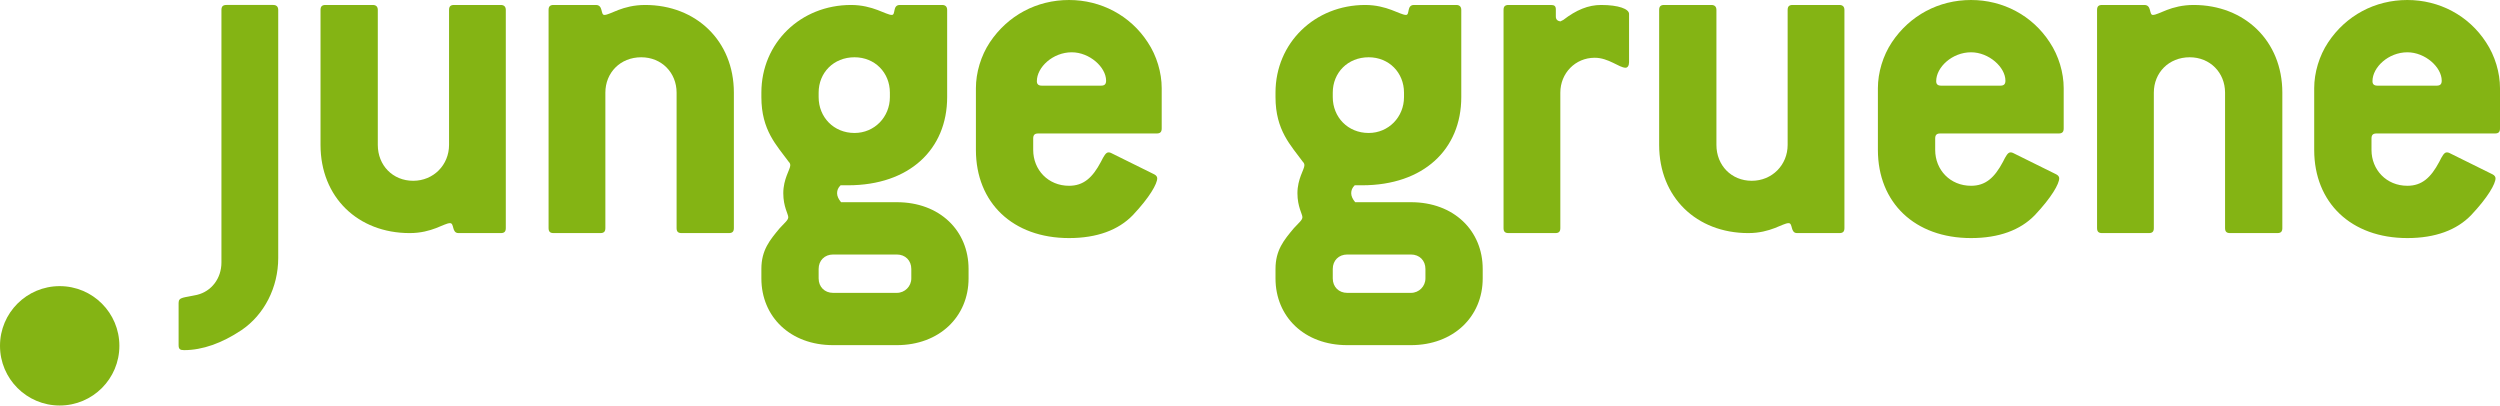
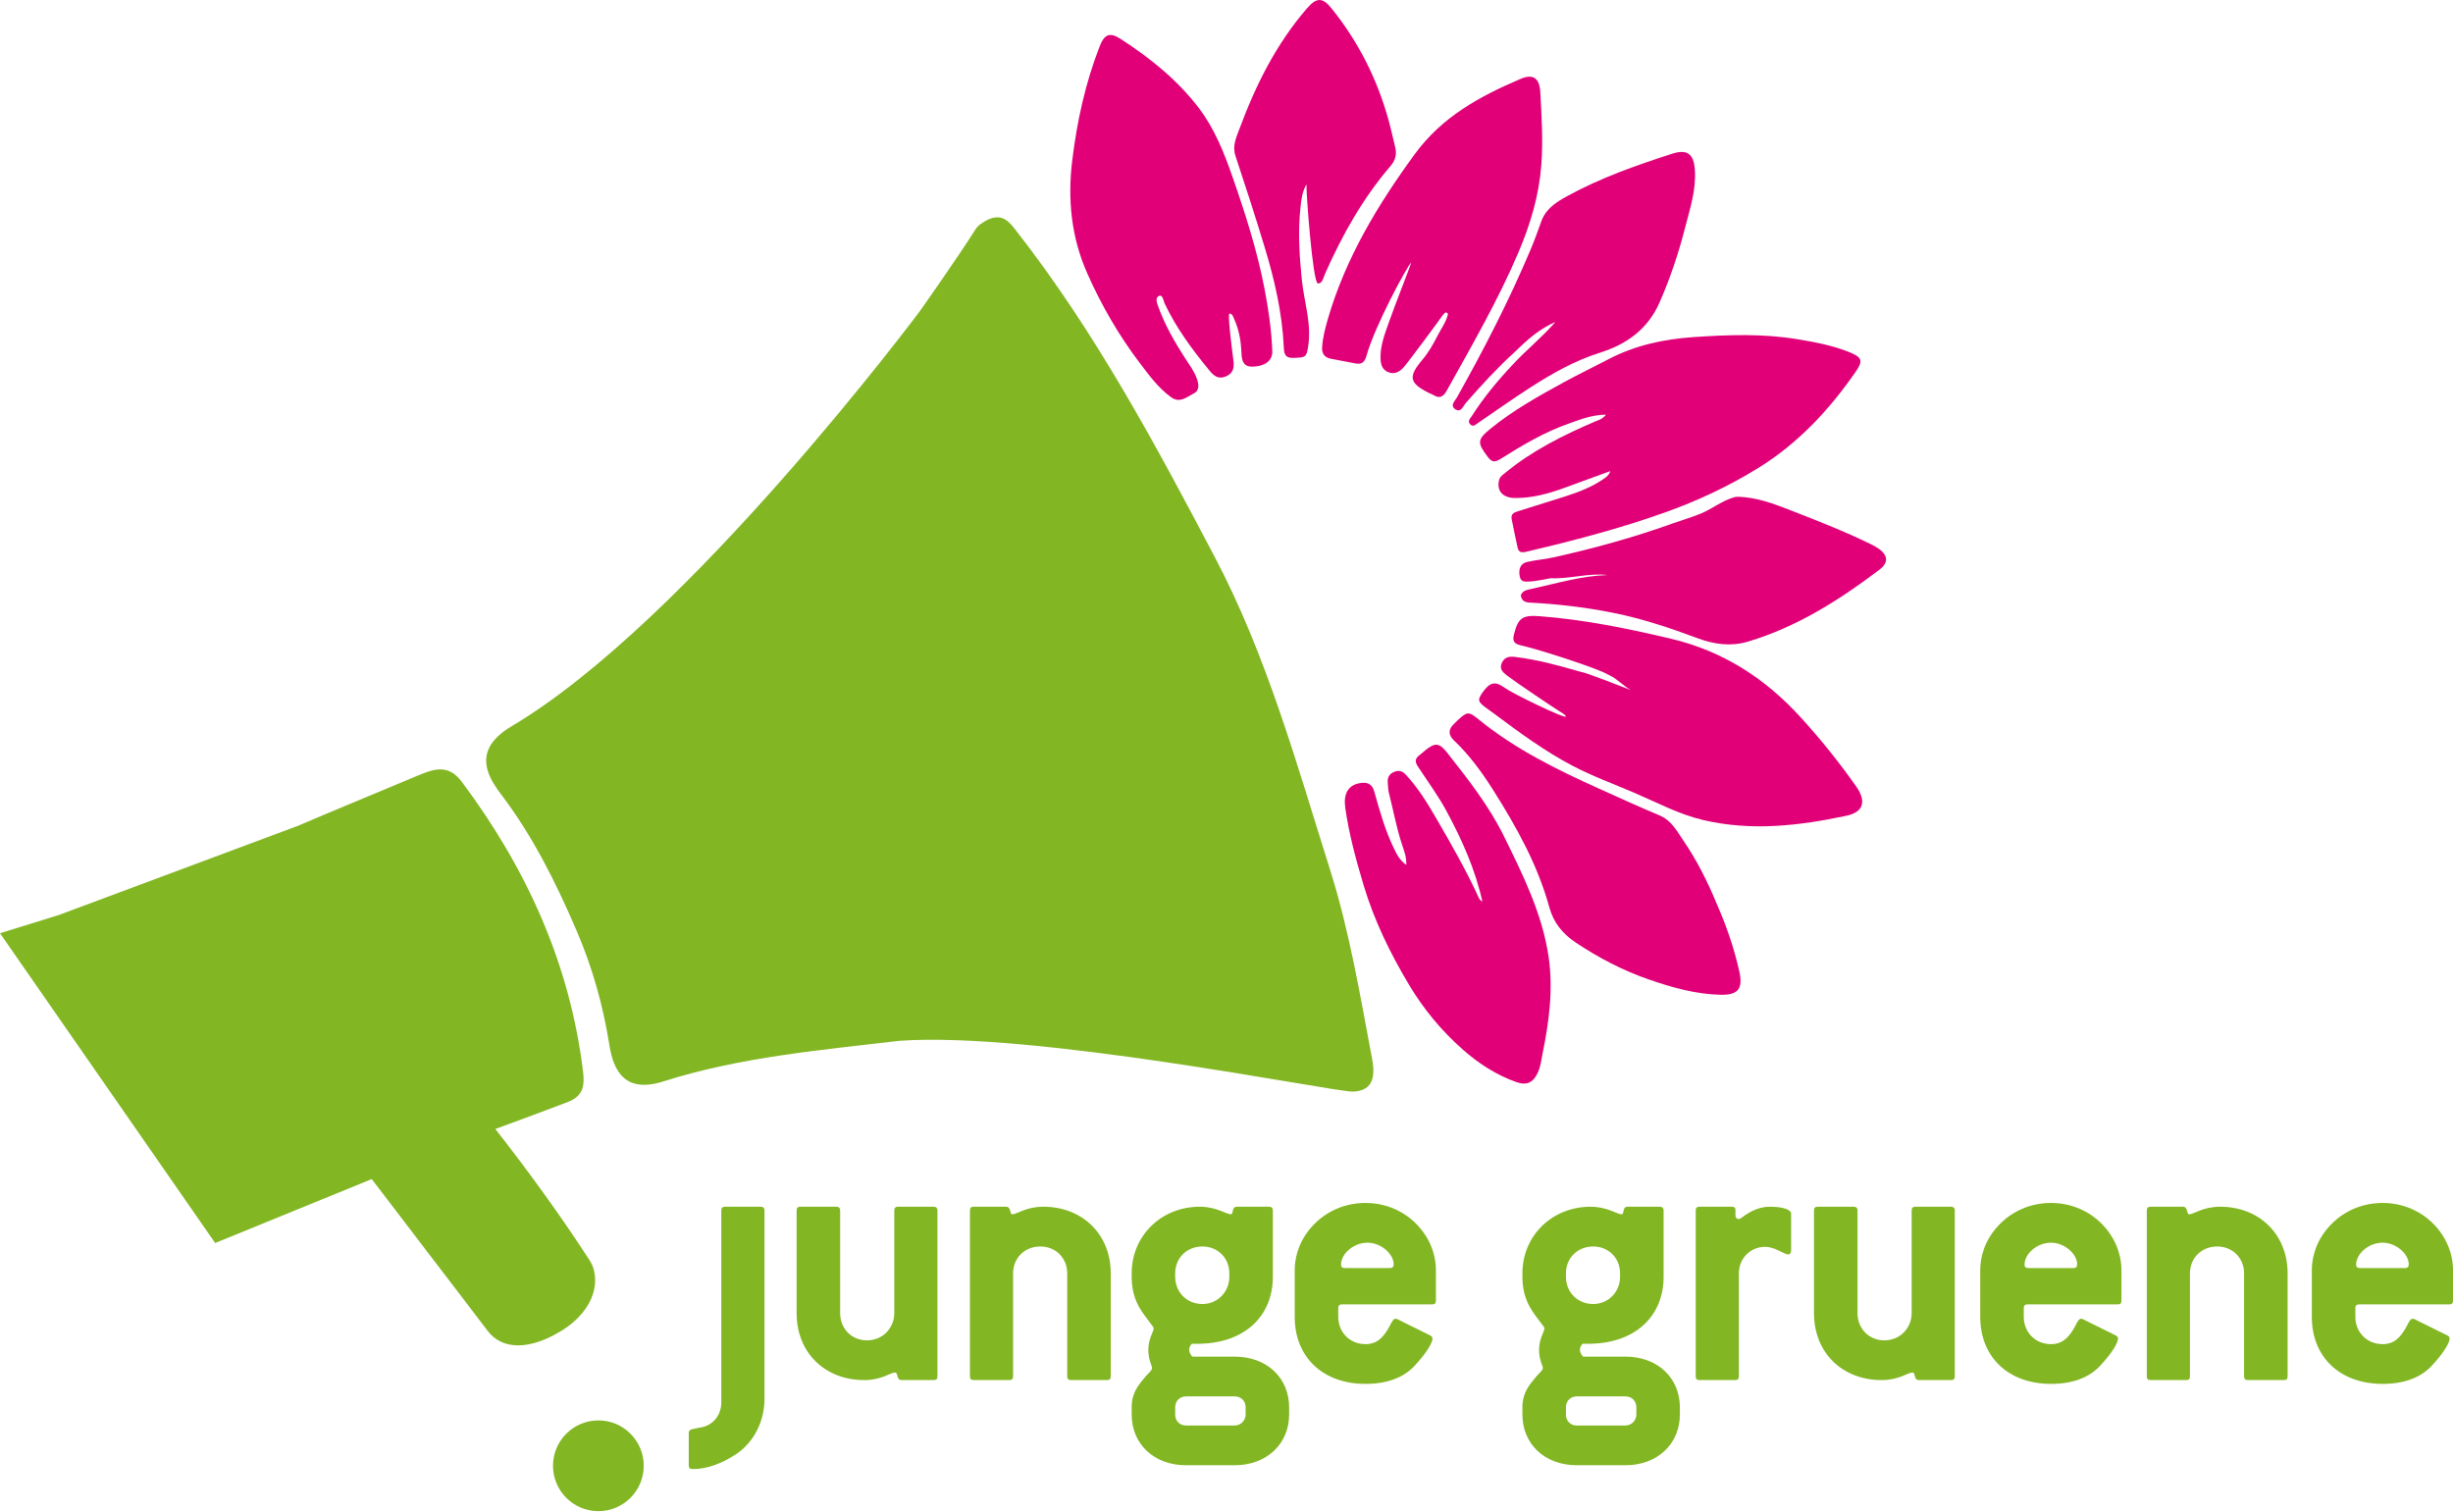
- <svg xmlns="http://www.w3.org/2000/svg" version="1.1" id="svg66" xml:space="preserve" width="199.45" height="32.352" viewBox="0 0 199.45 32.352">
-   <defs id="defs70">
-     <clipPath clipPathUnits="userSpaceOnUse" id="clipPath80">
-       <path d="M 0,53.505 H 205.125 V 0 H 0 Z" id="path78" />
-     </clipPath>
-   </defs>
-   <g id="g72" transform="matrix(1.333333,0,0,-1.333333,-28.14467,50.36013)">
-     <g id="g74">
-       <g id="g76" clip-path="url(#clipPath80)">
-         <g id="g82" transform="translate(35.5513,18.012)">
-           <path d="m 0,0 c -1.164,-0.775 -2.325,-1.192 -3.429,-1.192 -0.238,0 -0.327,0.06 -0.327,0.298 v 2.533 c 0,0.358 0.327,0.298 1.103,0.477 0.864,0.208 1.46,0.984 1.46,1.937 v 15.11 c 0,0.208 0.089,0.298 0.298,0.298 h 2.802 c 0.178,0 0.298,-0.09 0.298,-0.298 V 4.321 C 2.205,2.563 1.371,0.924 0,0" style="fill:#84b414;fill-opacity:1;fill-rule:nonzero;stroke:none" id="path84" />
-         </g>
-         <g id="g86" transform="translate(51.0762,23.8235)">
-           <path d="M 0,0 H -2.533 C -2.95,0 -2.772,0.595 -3.04,0.595 -3.398,0.595 -4.113,0 -5.454,0 c -3.099,0 -5.335,2.146 -5.335,5.275 v 8.077 c 0,0.208 0.09,0.297 0.298,0.297 h 2.832 c 0.179,0 0.297,-0.089 0.297,-0.297 V 5.275 c 0,-1.222 0.894,-2.146 2.116,-2.146 1.223,0 2.147,0.954 2.147,2.146 v 8.077 c 0,0.208 0.089,0.297 0.297,0.297 H 0 c 0.178,0 0.297,-0.089 0.297,-0.297 V 0.298 C 0.297,0.089 0.208,0 0,0" style="fill:#84b414;fill-opacity:1;fill-rule:nonzero;stroke:none" id="path88" />
-         </g>
-         <g id="g90" transform="translate(64.7207,23.8235)">
-           <path d="M 0,0 H -2.831 C -3.04,0 -3.128,0.089 -3.128,0.298 v 8.106 c 0,1.192 -0.894,2.116 -2.116,2.116 -1.253,0 -2.146,-0.924 -2.146,-2.116 V 0.298 C -7.39,0.089 -7.48,0 -7.688,0 h -2.802 c -0.208,0 -0.298,0.089 -0.298,0.298 v 13.054 c 0,0.208 0.09,0.297 0.298,0.297 h 2.534 c 0.447,0 0.268,-0.596 0.506,-0.596 0.358,0 1.073,0.596 2.444,0.596 3.04,0 5.305,-2.145 5.305,-5.245 V 0.298 C 0.299,0.089 0.209,0 0,0" style="fill:#84b414;fill-opacity:1;fill-rule:nonzero;stroke:none" id="path92" />
-         </g>
-         <g id="g94" transform="translate(75.6367,21.6775)">
-           <path d="M 0,0 C 0,0.506 -0.358,0.864 -0.865,0.864 H -4.68 C -5.187,0.864 -5.545,0.506 -5.545,0 v -0.566 c 0,-0.507 0.358,-0.865 0.865,-0.865 h 3.815 c 0.476,0 0.865,0.388 0.865,0.865 z m -1.282,10.55 c 0,1.192 -0.894,2.116 -2.116,2.116 -1.252,0 -2.147,-0.924 -2.147,-2.116 v -0.268 c 0,-1.193 0.895,-2.146 2.147,-2.146 1.192,0 2.116,0.953 2.116,2.146 z M -0.865,-4.559 H -4.68 c -2.562,0 -4.291,1.698 -4.291,3.993 V 0 c 0,1.132 0.507,1.729 1.102,2.444 0.299,0.327 0.507,0.477 0.507,0.656 0,0.178 -0.298,0.626 -0.298,1.43 0,0.865 0.418,1.43 0.418,1.669 0,0.09 -0.03,0.149 -0.09,0.208 -0.716,0.984 -1.639,1.878 -1.639,3.875 v 0.268 c 0,2.981 2.354,5.245 5.364,5.245 1.312,0 2.086,-0.596 2.444,-0.596 0.238,0 0.029,0.596 0.476,0.596 h 2.535 c 0.177,0 0.297,-0.089 0.297,-0.297 v -5.216 c 0,-3.13 -2.265,-5.276 -5.931,-5.276 H -4.232 C -4.381,4.858 -4.441,4.709 -4.441,4.53 c 0,-0.179 0.089,-0.358 0.238,-0.536 h 3.338 C 1.698,3.994 3.426,2.295 3.426,0 v -0.566 c 0,-2.295 -1.758,-3.993 -4.291,-3.993" style="fill:#84b414;fill-opacity:1;fill-rule:nonzero;stroke:none" id="path96" />
-         </g>
-         <g id="g98" transform="translate(87.292,32.9431)">
-           <path d="m 0,0 c 0,0.804 -0.984,1.698 -2.057,1.698 -1.131,0 -2.086,-0.894 -2.086,-1.728 0,-0.178 0.09,-0.268 0.298,-0.268 h 3.547 C -0.09,-0.298 0,-0.208 0,0 m 3.03,-3.159 h -7.094 c -0.208,0 -0.298,-0.09 -0.298,-0.298 v -0.686 c 0,-1.192 0.893,-2.146 2.144,-2.146 0.865,0 1.402,0.477 1.907,1.431 0.18,0.358 0.299,0.566 0.45,0.566 0.058,0 0.088,0 0.147,-0.029 L 2.88,-5.604 c 0.119,-0.059 0.179,-0.148 0.179,-0.238 0,-0.327 -0.448,-1.132 -1.46,-2.205 -0.865,-0.894 -2.147,-1.371 -3.817,-1.371 -3.367,0 -5.572,2.116 -5.572,5.275 v 3.696 c 0,0.924 0.298,1.937 0.834,2.742 1.074,1.608 2.803,2.532 4.738,2.532 1.907,0 3.667,-0.924 4.711,-2.532 C 3.03,1.49 3.327,0.477 3.327,-0.447 v -2.414 c 0,-0.209 -0.09,-0.298 -0.297,-0.298" style="fill:#84b414;fill-opacity:1;fill-rule:nonzero;stroke:none" id="path100" />
-         </g>
-         <g id="g102" transform="translate(106.3994,21.6775)">
-           <path d="M 0,0 C 0,0.506 -0.357,0.864 -0.865,0.864 H -4.68 C -5.186,0.864 -5.545,0.506 -5.545,0 v -0.566 c 0,-0.507 0.359,-0.865 0.865,-0.865 h 3.815 c 0.478,0 0.865,0.388 0.865,0.865 z m -1.282,10.55 c 0,1.192 -0.894,2.116 -2.114,2.116 -1.253,0 -2.149,-0.924 -2.149,-2.116 v -0.268 c 0,-1.193 0.896,-2.146 2.149,-2.146 1.19,0 2.114,0.953 2.114,2.146 z M -0.865,-4.559 H -4.68 c -2.562,0 -4.291,1.698 -4.291,3.993 V 0 c 0,1.132 0.506,1.729 1.103,2.444 0.298,0.327 0.507,0.477 0.507,0.656 0,0.178 -0.298,0.626 -0.298,1.43 0,0.865 0.417,1.43 0.417,1.669 0,0.09 -0.029,0.149 -0.09,0.208 -0.715,0.984 -1.639,1.878 -1.639,3.875 v 0.268 c 0,2.981 2.355,5.245 5.366,5.245 1.31,0 2.084,-0.596 2.443,-0.596 0.238,0 0.029,0.596 0.476,0.596 h 2.534 c 0.177,0 0.297,-0.089 0.297,-0.297 v -5.216 c 0,-3.13 -2.264,-5.276 -5.93,-5.276 H -4.232 C -4.381,4.858 -4.441,4.709 -4.441,4.53 c 0,-0.179 0.089,-0.358 0.238,-0.536 h 3.338 C 1.698,3.994 3.427,2.295 3.427,0 v -0.566 c 0,-2.295 -1.759,-3.993 -4.292,-3.993" style="fill:#84b414;fill-opacity:1;fill-rule:nonzero;stroke:none" id="path104" />
-         </g>
-         <g id="g106" transform="translate(118.375,33.7175)">
-           <path d="m 0,0 c -0.388,0 -1.013,0.597 -1.848,0.597 -1.162,0 -2.056,-0.925 -2.056,-2.087 v -8.106 c 0,-0.209 -0.089,-0.298 -0.298,-0.298 h -2.801 c -0.21,0 -0.299,0.089 -0.299,0.298 V 3.458 c 0,0.208 0.089,0.297 0.299,0.297 h 2.533 c 0.207,0 0.297,-0.06 0.297,-0.268 V 3.07 c 0,-0.179 0.089,-0.268 0.269,-0.299 l 0.179,0.09 c 0.775,0.597 1.49,0.894 2.264,0.894 1.044,0 1.669,-0.238 1.669,-0.536 V 0.328 C 0.208,0.12 0.119,0 0,0" style="fill:#84b414;fill-opacity:1;fill-rule:nonzero;stroke:none" id="path108" />
-         </g>
-         <g id="g110" transform="translate(131.1709,23.8235)">
-           <path d="M 0,0 H -2.532 C -2.95,0 -2.771,0.595 -3.04,0.595 -3.397,0.595 -4.112,0 -5.453,0 c -3.1,0 -5.334,2.146 -5.334,5.275 v 8.077 c 0,0.208 0.089,0.297 0.297,0.297 h 2.832 c 0.178,0 0.298,-0.089 0.298,-0.297 V 5.275 c 0,-1.222 0.893,-2.146 2.115,-2.146 1.223,0 2.146,0.954 2.146,2.146 v 8.077 c 0,0.208 0.089,0.297 0.298,0.297 H 0 c 0.179,0 0.299,-0.089 0.299,-0.297 V 0.298 C 0.299,0.089 0.209,0 0,0" style="fill:#84b414;fill-opacity:1;fill-rule:nonzero;stroke:none" id="path112" />
-         </g>
-         <g id="g114" transform="translate(141.1035,32.9431)">
-           <path d="m 0,0 c 0,0.804 -0.984,1.698 -2.058,1.698 -1.131,0 -2.085,-0.894 -2.085,-1.728 0,-0.178 0.088,-0.268 0.297,-0.268 h 3.547 C -0.091,-0.298 0,-0.208 0,0 m 3.188,-3.159 h -7.093 c -0.208,0 -0.298,-0.09 -0.298,-0.298 v -0.686 c 0,-1.192 0.893,-2.146 2.145,-2.146 0.866,0 1.401,0.477 1.909,1.431 0.177,0.358 0.297,0.566 0.446,0.566 0.06,0 0.09,0 0.149,-0.029 l 2.593,-1.283 c 0.119,-0.059 0.179,-0.148 0.179,-0.238 0,-0.327 -0.447,-1.132 -1.46,-2.205 -0.865,-0.894 -2.147,-1.371 -3.816,-1.371 -3.367,0 -5.573,2.116 -5.573,5.275 v 3.696 c 0,0.924 0.299,1.937 0.835,2.742 1.073,1.608 2.801,2.532 4.738,2.532 1.909,0 3.666,-0.924 4.709,-2.532 C 3.188,1.49 3.486,0.477 3.486,-0.447 v -2.414 c 0,-0.209 -0.09,-0.298 -0.298,-0.298" style="fill:#84b414;fill-opacity:1;fill-rule:nonzero;stroke:none" id="path116" />
-         </g>
-         <g id="g118" transform="translate(157.375,23.8235)">
-           <path d="M 0,0 H -2.832 C -3.04,0 -3.13,0.089 -3.13,0.298 v 8.106 c 0,1.192 -0.893,2.116 -2.115,2.116 -1.252,0 -2.147,-0.924 -2.147,-2.116 V 0.298 C -7.392,0.089 -7.48,0 -7.689,0 h -2.802 c -0.208,0 -0.298,0.089 -0.298,0.298 v 13.054 c 0,0.208 0.09,0.297 0.298,0.297 h 2.533 c 0.447,0 0.269,-0.596 0.508,-0.596 0.357,0 1.072,0.596 2.443,0.596 3.039,0 5.304,-2.145 5.304,-5.245 V 0.298 C 0.297,0.089 0.209,0 0,0" style="fill:#84b414;fill-opacity:1;fill-rule:nonzero;stroke:none" id="path120" />
-         </g>
-         <g id="g122" transform="translate(167.209,32.9431)">
-           <path d="m 0,0 c 0,0.804 -0.983,1.698 -2.057,1.698 -1.131,0 -2.086,-0.894 -2.086,-1.728 0,-0.178 0.089,-0.268 0.299,-0.268 h 3.546 C -0.089,-0.298 0,-0.208 0,0 m 3.188,-3.159 h -7.092 c -0.208,0 -0.298,-0.09 -0.298,-0.298 v -0.686 c 0,-1.192 0.894,-2.146 2.145,-2.146 0.865,0 1.402,0.477 1.909,1.431 0.177,0.358 0.297,0.566 0.446,0.566 0.059,0 0.09,0 0.149,-0.029 L 3.04,-5.604 c 0.119,-0.059 0.179,-0.148 0.179,-0.238 0,-0.327 -0.448,-1.132 -1.46,-2.205 -0.864,-0.894 -2.147,-1.371 -3.816,-1.371 -3.367,0 -5.573,2.116 -5.573,5.275 v 3.696 c 0,0.924 0.299,1.937 0.836,2.742 1.071,1.608 2.8,2.532 4.737,2.532 1.909,0 3.666,-0.924 4.709,-2.532 C 3.188,1.49 3.487,0.477 3.487,-0.447 v -2.414 c 0,-0.209 -0.09,-0.298 -0.299,-0.298" style="fill:#84b414;fill-opacity:1;fill-rule:nonzero;stroke:none" id="path124" />
-         </g>
-         <g id="g126" transform="translate(28.2515,17.0784)">
-           <path d="m 0,0 c 0,-1.973 -1.598,-3.572 -3.571,-3.572 -1.973,0 -3.572,1.599 -3.572,3.572 0,1.973 1.599,3.571 3.572,3.571 C -1.598,3.571 0,1.973 0,0" style="fill:#84b414;fill-opacity:1;fill-rule:nonzero;stroke:none" id="path128" />
-         </g>
-       </g>
+ <svg xmlns="http://www.w3.org/2000/svg" version="1.1" id="svg2" xml:space="preserve" width="317.507" height="195.6" viewBox="0 0 317.507 195.6">
+   <defs id="defs6" />
+   <g id="g8" transform="matrix(1.333333,0,0,-1.333333,0,195.6)">
+     <g id="g10" transform="scale(0.1)">
+       <path d="m 873.195,456.609 c 130.495,9.27 415.985,-48.699 439.735,-49.328 21.58,0.52 21.86,16.93 19.04,31.899 -11.62,61.578 -21.95,123.824 -40.68,183.16 -32.48,102.914 -61.37,207.64 -111.86,303.578 -57.57,109.382 -115.92,218.532 -192.856,316.962 -6.695,8.56 -13.336,17.67 -28.082,10.63 -4.297,-2.38 -8.832,-4.9 -11.398,-8.99 -17.016,-27.11 -54.426,-79.98 -54.426,-79.98 0,0 -224.613,-300.938 -395.703,-402.356 -36.832,-21.832 -26.16,-45.786 -10.953,-65.774 31.211,-41.027 53.539,-85.941 73.625,-132.66 15.41,-35.844 25.801,-72.652 31.937,-111.352 4.063,-25.609 15.516,-46.886 52.293,-35.238 75.223,23.82 152.426,30.32 229.328,39.449" style="fill:#82b623;fill-opacity:1;fill-rule:nonzero;stroke:none" id="path12" />
+       <path d="M 714.93,55.559 C 700.586,46 686.262,40.859 672.656,40.859 c -2.933,0 -4.035,0.742 -4.035,3.68 v 31.223 c 0,4.418 4.035,3.68 13.602,5.887 10.652,2.57 18.004,12.133 18.004,23.891 v 186.313 c 0,2.558 1.093,3.668 3.675,3.668 h 34.543 c 2.2,0 3.68,-1.11 3.68,-3.668 V 108.84 c 0,-21.68 -10.289,-41.879 -27.195,-53.281" style="fill:#82b623;fill-opacity:1;fill-rule:nonzero;stroke:none" id="path14" />
+       <path d="m 906.363,127.219 h -31.242 c -5.141,0 -2.937,7.34 -6.234,7.34 -4.422,0 -13.242,-7.34 -29.782,-7.34 -38.207,0 -65.769,26.461 -65.769,65.043 v 99.59 c 0,2.558 1.105,3.668 3.672,3.668 h 34.914 c 2.207,0 3.668,-1.11 3.668,-3.668 v -99.59 c 0,-15.071 11.023,-26.461 26.094,-26.461 15.07,0 26.464,11.758 26.464,26.461 v 99.59 c 0,2.558 1.098,3.668 3.668,3.668 h 34.547 c 2.2,0 3.668,-1.11 3.668,-3.668 V 130.891 c 0,-2.571 -1.101,-3.672 -3.668,-3.672" style="fill:#82b623;fill-opacity:1;fill-rule:nonzero;stroke:none" id="path16" />
+       <path d="m 1074.61,127.219 h -34.91 c -2.57,0 -3.67,1.101 -3.67,3.672 v 99.961 c 0,14.687 -11.02,26.078 -26.09,26.078 -15.436,0 -26.46,-11.391 -26.46,-26.078 v -99.961 c 0,-2.571 -1.109,-3.672 -3.675,-3.672 h -34.547 c -2.567,0 -3.664,1.101 -3.664,3.672 v 160.961 c 0,2.558 1.097,3.668 3.664,3.668 h 31.25 c 5.508,0 3.297,-7.348 6.234,-7.348 4.422,0 13.231,7.348 30.138,7.348 37.48,0 65.41,-26.45 65.41,-64.668 v -99.961 c 0,-2.571 -1.1,-3.672 -3.68,-3.672" style="fill:#82b623;fill-opacity:1;fill-rule:nonzero;stroke:none" id="path18" />
+       <path d="m 1209.21,100.762 c 0,6.238 -4.42,10.648 -10.67,10.648 h -47.03 c -6.25,0 -10.67,-4.41 -10.67,-10.648 v -6.981 c 0,-6.262 4.42,-10.672 10.67,-10.672 h 47.03 c 5.88,0 10.67,4.789 10.67,10.672 z m -15.81,130.09 c 0,14.687 -11.02,26.078 -26.1,26.078 -15.43,0 -26.46,-11.391 -26.46,-26.078 v -3.321 c 0,-14.699 11.03,-26.449 26.46,-26.449 14.71,0 26.1,11.75 26.1,26.449 z m 5.14,-186.313 h -47.03 c -31.6,0 -52.91,20.93 -52.91,49.242 v 6.981 c 0,13.957 6.23,21.308 13.58,30.129 3.68,4.039 6.25,5.879 6.25,8.089 0,2.2 -3.68,7.711 -3.68,17.629 0,10.661 5.16,17.641 5.16,20.582 0,1.11 -0.38,1.84 -1.11,2.571 -8.83,12.129 -20.2,23.16 -20.2,47.769 v 3.321 c 0,36.75 29.02,64.668 66.13,64.668 16.18,0 25.72,-7.348 30.14,-7.348 2.94,0 0.36,7.348 5.87,7.348 h 31.25 c 2.19,0 3.66,-1.11 3.66,-3.668 v -64.321 c 0,-38.582 -27.92,-65.043 -73.13,-65.043 h -5.5 c -1.84,-1.828 -2.58,-3.668 -2.58,-5.879 0,-2.199 1.11,-4.41 2.94,-6.609 h 41.16 c 31.6,0 52.91,-20.949 52.91,-49.238 v -6.981 c 0,-28.312 -21.67,-49.242 -52.91,-49.242" style="fill:#82b623;fill-opacity:1;fill-rule:nonzero;stroke:none" id="path20" />
+       <path d="m 1352.92,239.672 c 0,9.91 -12.13,20.937 -25.36,20.937 -13.95,0 -25.72,-11.027 -25.72,-21.32 0,-2.187 1.1,-3.301 3.68,-3.301 h 43.73 c 2.57,0 3.67,1.114 3.67,3.684 z m 37.36,-38.961 h -87.47 c -2.57,0 -3.68,-1.102 -3.68,-3.672 v -8.457 c 0,-14.703 11.02,-26.461 26.45,-26.461 10.67,0 17.28,5.879 23.51,17.641 2.22,4.418 3.69,6.988 5.54,6.988 0.73,0 1.09,0 1.82,-0.371 l 31.99,-15.809 c 1.46,-0.73 2.2,-1.832 2.2,-2.941 0,-4.039 -5.52,-13.949 -18,-27.188 -10.67,-11.019 -26.47,-16.902 -47.06,-16.902 -41.52,0 -68.71,26.09 -68.71,65.043 v 45.566 c 0,11.391 3.67,23.891 10.28,33.813 13.25,19.84 34.56,31.23 58.43,31.23 23.51,0 45.21,-11.39 58.07,-31.23 6.63,-9.922 10.3,-22.422 10.3,-33.813 v -29.757 c 0,-2.582 -1.11,-3.68 -3.67,-3.68" style="fill:#82b623;fill-opacity:1;fill-rule:nonzero;stroke:none" id="path22" />
+       <path d="m 1588.53,100.762 c 0,6.238 -4.41,10.648 -10.67,10.648 h -47.03 c -6.24,0 -10.67,-4.41 -10.67,-10.648 v -6.981 c 0,-6.262 4.43,-10.672 10.67,-10.672 h 47.03 c 5.9,0 10.67,4.789 10.67,10.672 z m -15.81,130.09 c 0,14.687 -11.02,26.078 -26.07,26.078 -15.45,0 -26.49,-11.391 -26.49,-26.078 v -3.321 c 0,-14.699 11.04,-26.449 26.49,-26.449 14.68,0 26.07,11.75 26.07,26.449 z m 5.14,-186.313 h -47.03 c -31.6,0 -52.91,20.93 -52.91,49.242 v 6.981 c 0,13.957 6.23,21.308 13.59,30.129 3.67,4.039 6.25,5.879 6.25,8.089 0,2.2 -3.67,7.711 -3.67,17.629 0,10.661 5.14,17.641 5.14,20.582 0,1.11 -0.36,1.84 -1.11,2.571 -8.81,12.129 -20.2,23.16 -20.2,47.769 v 3.321 c 0,36.75 29.03,64.668 66.15,64.668 16.16,0 25.71,-7.348 30.13,-7.348 2.94,0 0.36,7.348 5.87,7.348 h 31.24 c 2.19,0 3.66,-1.11 3.66,-3.668 v -64.321 c 0,-38.582 -27.91,-65.043 -73.11,-65.043 h -5.52 c -1.83,-1.828 -2.58,-3.668 -2.58,-5.879 0,-2.199 1.11,-4.41 2.94,-6.609 h 41.16 c 31.61,0 52.92,-20.949 52.92,-49.238 v -6.981 c 0,-28.312 -21.68,-49.242 -52.92,-49.242" style="fill:#82b623;fill-opacity:1;fill-rule:nonzero;stroke:none" id="path24" />
+       <path d="m 1736.19,249.219 c -4.78,0 -12.48,7.351 -22.78,7.351 -14.33,0 -25.36,-11.39 -25.36,-25.718 v -99.961 c 0,-2.571 -1.09,-3.672 -3.67,-3.672 h -34.54 c -2.59,0 -3.68,1.101 -3.68,3.672 v 160.961 c 0,2.558 1.09,3.668 3.68,3.668 h 31.24 c 2.55,0 3.66,-0.739 3.66,-3.301 v -5.149 c 0,-2.211 1.1,-3.308 3.31,-3.679 l 2.22,1.109 c 9.55,7.352 18.36,11.02 27.91,11.02 12.87,0 20.58,-2.938 20.58,-6.622 v -35.636 c 0,-2.571 -1.1,-4.043 -2.57,-4.043" style="fill:#82b623;fill-opacity:1;fill-rule:nonzero;stroke:none" id="path26" />
+       <path d="m 1893.97,127.219 h -31.22 c -5.15,0 -2.95,7.34 -6.26,7.34 -4.41,0 -13.22,-7.34 -29.76,-7.34 -38.22,0 -65.77,26.461 -65.77,65.043 v 99.59 c 0,2.558 1.1,3.668 3.66,3.668 h 34.92 c 2.2,0 3.68,-1.11 3.68,-3.668 v -99.59 c 0,-15.071 11.01,-26.461 26.08,-26.461 15.07,0 26.47,11.758 26.47,26.461 v 99.59 c 0,2.558 1.09,3.668 3.67,3.668 h 34.53 c 2.21,0 3.69,-1.11 3.69,-3.668 V 130.891 c 0,-2.571 -1.11,-3.672 -3.69,-3.672" style="fill:#82b623;fill-opacity:1;fill-rule:nonzero;stroke:none" id="path28" />
+       <path d="m 2016.45,239.672 c 0,9.91 -12.14,20.937 -25.37,20.937 -13.96,0 -25.71,-11.027 -25.71,-21.32 0,-2.187 1.08,-3.301 3.66,-3.301 h 43.73 c 2.57,0 3.69,1.114 3.69,3.684 z m 39.31,-38.961 h -87.47 c -2.56,0 -3.67,-1.102 -3.67,-3.672 v -8.457 c 0,-14.703 11.02,-26.461 26.46,-26.461 10.66,0 17.26,5.879 23.53,17.641 2.19,4.418 3.67,6.988 5.5,6.988 0.74,0 1.11,0 1.84,-0.371 l 31.97,-15.809 c 1.47,-0.73 2.21,-1.832 2.21,-2.941 0,-4.039 -5.52,-13.949 -18.01,-27.188 -10.67,-11.019 -26.47,-16.902 -47.04,-16.902 -41.52,0 -68.72,26.09 -68.72,65.043 v 45.566 c 0,11.391 3.68,23.891 10.29,33.813 13.23,19.84 34.54,31.23 58.43,31.23 23.53,0 45.2,-11.39 58.06,-31.23 6.62,-9.922 10.3,-22.422 10.3,-33.813 v -29.757 c 0,-2.582 -1.11,-3.68 -3.68,-3.68" style="fill:#82b623;fill-opacity:1;fill-rule:nonzero;stroke:none" id="path30" />
+       <path d="m 2217.08,127.219 h -34.92 c -2.56,0 -3.67,1.101 -3.67,3.672 v 99.961 c 0,14.687 -11.02,26.078 -26.08,26.078 -15.44,0 -26.47,-11.391 -26.47,-26.078 v -99.961 c 0,-2.571 -1.09,-3.672 -3.67,-3.672 h -34.55 c -2.56,0 -3.67,1.101 -3.67,3.672 v 160.961 c 0,2.558 1.11,3.668 3.67,3.668 h 31.24 c 5.51,0 3.31,-7.348 6.26,-7.348 4.41,0 13.22,7.348 30.13,7.348 37.47,0 65.39,-26.45 65.39,-64.668 v -99.961 c 0,-2.571 -1.08,-3.672 -3.66,-3.672" style="fill:#82b623;fill-opacity:1;fill-rule:nonzero;stroke:none" id="path32" />
+       <path d="m 2338.34,239.672 c 0,9.91 -12.12,20.937 -25.36,20.937 -13.95,0 -25.72,-11.027 -25.72,-21.32 0,-2.187 1.1,-3.301 3.69,-3.301 h 43.72 c 2.58,0 3.67,1.114 3.67,3.684 z m 39.32,-38.961 h -87.46 c -2.56,0 -3.67,-1.102 -3.67,-3.672 v -8.457 c 0,-14.703 11.03,-26.461 26.45,-26.461 10.66,0 17.28,5.879 23.53,17.641 2.19,4.418 3.67,6.988 5.5,6.988 0.74,0 1.11,0 1.85,-0.371 l 31.97,-15.809 c 1.47,-0.73 2.2,-1.832 2.2,-2.941 0,-4.039 -5.52,-13.949 -18,-27.188 -10.66,-11.019 -26.47,-16.902 -47.05,-16.902 -41.52,0 -68.72,26.09 -68.72,65.043 v 45.566 c 0,11.391 3.69,23.891 10.31,33.813 13.21,19.84 34.52,31.23 58.41,31.23 23.53,0 45.21,-11.39 58.07,-31.23 6.61,-9.922 10.29,-22.422 10.29,-33.813 v -29.757 c 0,-2.582 -1.11,-3.68 -3.68,-3.68" style="fill:#82b623;fill-opacity:1;fill-rule:nonzero;stroke:none" id="path34" />
+       <path d="M 624.922,44.051 C 624.922,19.719 605.215,0 580.891,0 c -24.328,0 -44.047,19.719 -44.047,44.051 0,24.328 19.719,44.027 44.047,44.027 24.324,0 44.031,-19.699 44.031,-44.027" style="fill:#82b623;fill-opacity:1;fill-rule:nonzero;stroke:none" id="path36" />
+       <path d="m 1559.08,1064.47 c -13.9,-0.16 -24.98,-4.77 -36.06,-8.64 -23.57,-8.23 -44.97,-20.95 -66.02,-34.15 -5.43,-3.41 -8.36,-3.98 -12.7,1.76 -10.27,13.61 -10.49,16.63 2.46,27.22 22.02,18.02 46.78,31.8 71.61,45.38 14.08,7.7 28.59,14.62 42.81,22.08 25.82,13.55 53.53,19.6 82.4,21.59 33.85,2.33 67.66,3.56 101.31,-2.02 16.97,-2.81 33.9,-5.93 49.99,-12.4 13,-5.23 14.08,-8.38 6.22,-19.7 -25.57,-36.79 -55.69,-69.04 -94.05,-92.8 -28.63,-17.735 -58.92,-31.911 -90.74,-43.27 -44.1,-15.743 -89.22,-27.481 -134.71,-38.153 -4.82,-1.133 -7.39,-0.398 -8.42,4.27 -2,9.105 -3.82,18.254 -5.71,27.383 -1.07,5.203 2.65,6.566 6.38,7.746 15.3,4.843 30.63,9.57 45.93,14.433 12.84,4.086 25.37,8.938 36.58,16.611 2.55,1.75 5.4,3.4 6.88,7.84 -15.64,-5.71 -30.49,-11.13 -45.35,-16.541 -15.18,-5.527 -30.68,-9.664 -46.96,-9.57 -12.34,0.074 -18.21,7.043 -15.65,17.421 0.82,3.3 3.12,4.68 5.34,6.52 26.38,21.9 56.66,36.92 87.89,50.34 3.1,1.34 6.71,1.88 10.57,6.65" style="fill:#e10078;fill-opacity:1;fill-rule:nonzero;stroke:none" id="path38" />
+       <path d="m 1562.34,811.492 c -0.77,0.387 -1.54,0.774 -2.31,1.16 -9.69,5.653 -65.81,23.887 -83.74,27.899 -5.82,1.301 -8.32,3.629 -6.64,10.308 4.09,16.254 8.08,19.231 25.16,17.922 43.2,-3.301 85.42,-11.918 127.5,-21.906 50.38,-11.957 91.37,-38.453 125.92,-76.453 19.29,-21.219 37.21,-43.391 53.65,-66.828 10.23,-14.582 7.2,-24.989 -9.53,-28.535 -45.97,-9.743 -92.14,-15.102 -138.82,-4.164 -23.57,5.523 -44.75,16.914 -66.71,26.343 -20.09,8.625 -40.68,16.117 -60.1,26.278 -27.24,14.254 -51.85,32.441 -76.38,50.754 -1.88,1.398 -3.77,2.769 -5.68,4.117 -10.41,7.351 -10.83,8.773 -4.97,17.004 6.76,9.488 12.17,10.492 21.18,3.789 6.79,-5.063 58.45,-30.289 59.22,-27.727 0.35,1.184 -4.84,4.281 -5.6,4.656 -7.83,4.883 -42.41,28.106 -51.6,35.164 -3.84,2.95 -7.83,6.391 -4.83,12.489 2.71,5.488 7.2,6.156 12.47,5.531 21.71,-2.578 42.71,-8.336 63.63,-14.41 7.12,-1.043 43.2,-15.863 49.2,-17.817 -7.59,3.989 -13.18,10.821 -21.02,14.426" style="fill:#e10078;fill-opacity:1;fill-rule:nonzero;stroke:none" id="path40" />
+       <path d="m 1197.4,1116.77 c 0.81,-6.43 0.02,-12 -7.17,-15.13 -7.3,-3.18 -11.78,0.37 -15.86,5.33 -16.71,20.3 -32.39,41.3 -43.68,65.26 -1.37,2.9 -1.9,8.93 -5.39,7.55 -4.38,-1.73 -2.01,-7.26 -0.69,-10.93 6.38,-17.68 15.73,-33.83 25.86,-49.58 4.1,-6.37 8.78,-12.43 11.32,-19.69 1.94,-5.55 3.06,-11.58 -3.18,-14.68 -6.64,-3.31 -13.23,-9.68 -21.7,-3.54 -12.5,9.05 -21.45,21.38 -30.59,33.43 -20.36,26.84 -37.07,55.84 -50.76,86.66 -15.62,35.16 -19.28,71.84 -14.69,109.56 4.62,38.02 12.7,75.26 26.69,111.07 4.67,11.95 9.95,13.83 20.36,7.1 28.55,-18.48 54.81,-39.54 75.65,-66.76 15.66,-20.45 24.86,-43.95 33.24,-68.03 12.29,-35.32 23.64,-70.87 30.74,-107.63 3.88,-20.03 6.82,-40.22 7.55,-60.63 0.33,-9.24 -7.03,-14.81 -19.41,-15.06 -8.8,-0.17 -10.25,6.05 -10.51,13.05 -0.11,2.88 -0.41,5.76 -0.63,8.64 -0.92,9.26 -3.38,18.1 -7.29,26.53 -0.76,1.64 -1.93,3.53 -3.66,3.21 -2.09,-0.38 2.08,-31.96 3.8,-45.73" style="fill:#e10078;fill-opacity:1;fill-rule:nonzero;stroke:none" id="path42" />
+       <path d="m 1365.2,627.406 c 0.35,7.883 -2.45,14.403 -4.53,20.821 -5.23,16.16 -8.22,32.839 -12.42,49.234 -0.79,3.074 -0.74,6.367 -1.04,9.562 -0.45,4.844 1.03,8.383 5.89,10.516 4.81,2.109 8.31,1.004 11.7,-2.66 12,-12.945 21.14,-27.91 29.9,-43.043 14.49,-25.012 28.88,-50.094 40.89,-76.445 0.68,-1.489 1.95,-2.711 3.47,-3.746 -6.86,31.269 -19.77,59.968 -34.84,87.941 -8.22,15.242 -18.46,29.059 -27.87,43.449 -3.24,4.965 -2.38,7.871 1.8,10.996 1.87,1.399 3.56,3.032 5.38,4.5 9.76,7.891 13.73,7.438 21.53,-2.48 20.21,-25.692 40.49,-51.481 54.96,-80.914 18.42,-37.481 37.18,-75.074 43.33,-117.09 4.62,-31.602 0.46,-62.859 -5.86,-93.856 -1.21,-5.961 -1.85,-12.07 -4.32,-17.812 -4.31,-10.039 -10.75,-13.449 -20.88,-9.93 -19.59,6.813 -36.75,18.02 -52.14,31.563 -20.68,18.199 -38.2,39.347 -52.32,62.996 -18.14,30.39 -33.64,61.894 -43.91,96.137 -7.49,24.968 -14.34,49.878 -17.98,75.668 -1.87,13.265 2.59,21.593 13.35,23.765 6.87,1.387 12.52,0.328 14.84,-8.035 5.25,-18.855 10.57,-37.723 19.17,-55.438 2.81,-5.777 5.69,-11.441 11.9,-15.699" style="fill:#e10078;fill-opacity:1;fill-rule:nonzero;stroke:none" id="path44" />
+       <path d="m 1400.39,1160.83 c -1.01,-1.83 -33.45,-45.7 -37.97,-50.65 -4.01,-4.39 -8.92,-6.87 -14.87,-4.45 -6.06,2.48 -7.27,8.02 -7.38,13.77 -0.23,12.23 4.22,23.52 8.15,34.72 5.98,17.04 20.94,54.75 21.65,57.89 -3.65,-2.81 -35.49,-61.74 -43.45,-90.57 -1.63,-5.91 -4.43,-8.54 -10.51,-7.38 -8.02,1.54 -16.06,2.97 -24.07,4.58 -6.08,1.22 -8.88,4.94 -8.46,11.26 0.62,9.38 2.97,18.41 5.57,27.34 17.19,59.12 48.33,110.7 84.41,160.09 26.44,36.2 63.2,56.18 102.67,73 12.41,5.29 18.46,0.55 19.18,-13.12 1.24,-23.59 2.77,-47.15 0.95,-70.79 -2.27,-29.46 -10.63,-57.31 -22.11,-84.32 -19.79,-46.56 -45.12,-90.26 -69.65,-134.38 -3.44,-6.17 -7.1,-8.1 -13.24,-4.13 -1.21,0.78 -2.7,1.11 -4.01,1.77 -19.25,9.74 -20.46,15.66 -6.44,32.31 6.05,7.18 10.63,15.25 14.84,23.57 2.98,5.89 7.02,11.24 9.07,17.61 0.5,1.56 1.68,3.68 -0.31,4.53 -1.76,0.75 -2.75,-1.58 -4.02,-2.65" style="fill:#e10078;fill-opacity:1;fill-rule:nonzero;stroke:none" id="path46" />
+       <path d="m 1666.81,588.98 c 9.22,-20.894 16.58,-42.417 21.6,-64.71 3.81,-16.879 -0.78,-23.34 -18.02,-22.985 -24.13,0.496 -47.23,7.047 -69.84,14.887 -25.2,8.734 -48.66,20.973 -70.91,35.84 -12.86,8.59 -21.55,19.418 -25.59,34.156 -11.33,41.336 -31.95,78.148 -54.67,114.082 -10.98,17.375 -22.93,33.742 -37.86,47.879 -5.93,5.609 -5.64,11.078 0.33,16.457 1.09,0.977 2.02,2.121 3.1,3.102 9.32,8.488 10.57,8.992 20.44,0.945 35.43,-28.91 75.99,-48.805 117.29,-67.426 19.43,-8.766 38.83,-17.609 58.48,-25.863 11.5,-4.828 16.78,-15.231 23.07,-24.43 13.22,-19.328 23.67,-40.262 32.58,-61.934" style="fill:#e10078;fill-opacity:1;fill-rule:nonzero;stroke:none" id="path48" />
+       <path d="m 1687.17,984.766 c 18.18,-0.493 34.92,-6.84 51.48,-13.305 25.85,-10.102 51.74,-20.18 76.72,-32.359 2.88,-1.403 5.76,-2.899 8.37,-4.735 9.2,-6.476 9.73,-13.648 0.76,-20.437 -39.04,-29.563 -80.09,-55.582 -127.53,-69.778 -16.61,-4.968 -32.88,-2.754 -48.92,3.235 -26.54,9.914 -53.39,18.886 -81.22,24.535 -26.92,5.465 -54.16,8.664 -81.57,10.074 -5.53,0.285 -8.08,2.035 -8.91,7.106 1.7,4.558 6.02,5.234 9.84,6.07 24.56,5.383 48.78,12.707 74.2,13.598 -18.56,2.152 -36.64,-4.016 -55.11,-3.086 0,0 -13.5,-2.934 -20.46,-3.219 -4.28,-0.172 -8.37,-0.735 -9.49,4.926 -1.44,7.261 0.85,12.5 6.78,13.953 8.49,2.078 17.26,2.625 25.82,4.523 39.26,8.719 77.96,19.348 115.83,32.981 9.03,3.254 18.26,5.867 27.2,9.523 11.06,4.531 20.43,12.395 32.04,15.727 1.38,0.394 1.86,0.648 4.17,0.668" style="fill:#e10078;fill-opacity:1;fill-rule:nonzero;stroke:none" id="path50" />
+       <path d="m 1262.52,1265.99 c -2.65,-23.64 -1.11,-47.19 1.28,-70.75 2.19,-21.63 9.74,-42.69 6.07,-64.97 -1.61,-9.75 -2.01,-10.44 -14.77,-10.71 -8.2,-0.18 -8.59,4.91 -8.87,10.92 -1.54,32.89 -8.91,64.72 -18.39,96.05 -9.04,29.89 -18.7,59.6 -28.52,89.24 -3.21,9.7 0.88,18.01 3.93,26.22 15.74,42.37 35.7,82.49 65.59,116.97 9.25,10.68 15.06,10.74 23.84,-0.16 25.8,-32.05 44.05,-68.02 55.07,-107.64 2.51,-8.99 4.52,-18.11 6.71,-27.2 1.61,-6.71 0.15,-12.62 -4.4,-17.92 -26.9,-31.3 -46.87,-66.81 -63.53,-104.35 -1.69,-3.8 -2.74,-10.25 -7.2,-9.86 -4.94,0.42 -11.63,90.63 -11.01,96.21 -4.23,-7.22 -5.04,-14.63 -5.8,-22.05" style="fill:#e10078;fill-opacity:1;fill-rule:nonzero;stroke:none" id="path52" />
+       <path d="m 1470.89,1125.7 c -17.06,-15.57 -32.72,-32.47 -47.87,-49.88 -2.64,-3.02 -4.82,-10.12 -10.6,-5.9 -4.92,3.58 0.02,7.87 1.98,11.35 26.31,46.86 50.87,94.59 71.76,144.14 3.74,8.86 6.9,17.98 10.23,27.02 4.48,12.18 14.57,18.46 25.19,24.28 32.19,17.63 66.63,29.7 101.38,40.96 14.94,4.84 21.29,0.07 22.38,-15.57 1.35,-19.42 -4.72,-37.45 -9.4,-55.81 -6.36,-24.95 -14.53,-49.26 -24.86,-72.84 -11.34,-25.88 -31.65,-40.59 -58.2,-48.94 -23.74,-7.46 -45.48,-19.73 -66.39,-33.12 -17.42,-11.15 -34.29,-23.15 -51.39,-34.81 -2.38,-1.62 -4.78,-4.4 -7.66,-1.71 -3.35,3.13 -0.12,5.92 1.49,8.44 11.49,18.01 25.08,34.36 39.71,49.87 13.28,14.35 28.65,26.59 41.24,41.21 -15.08,-6.39 -27.27,-17.22 -38.99,-28.69" style="fill:#e10078;fill-opacity:1;fill-rule:nonzero;stroke:none" id="path54" />
+       <path d="m 572.523,243.262 c -28.503,44.027 -59.367,86.449 -91.668,127.726 24.833,9.082 48.903,18.012 70.094,26.082 15.59,5.95 16.715,16.328 15.008,30.168 -12.93,104.774 -54.973,196.95 -117.73,280.887 -13.762,18.406 -28.743,11.816 -45.446,4.789 -38.246,-16.09 -76.668,-31.82 -114.816,-48.129 l -0.027,0.039 L 57.02,578.684 0,561.043 208.871,260.301 l 152.004,62.07 c 18.727,-24.601 37.496,-49.16 56.281,-73.711 18.746,-24.5 37.524,-48.969 56.157,-73.551 14.695,-19.39 41.558,-18.308 71.074,-0.398 35.554,21.578 38.539,52.48 28.136,68.551" style="fill:#82b623;fill-opacity:1;fill-rule:nonzero;stroke:none" id="path56" />
    </g>
  </g>
</svg>
